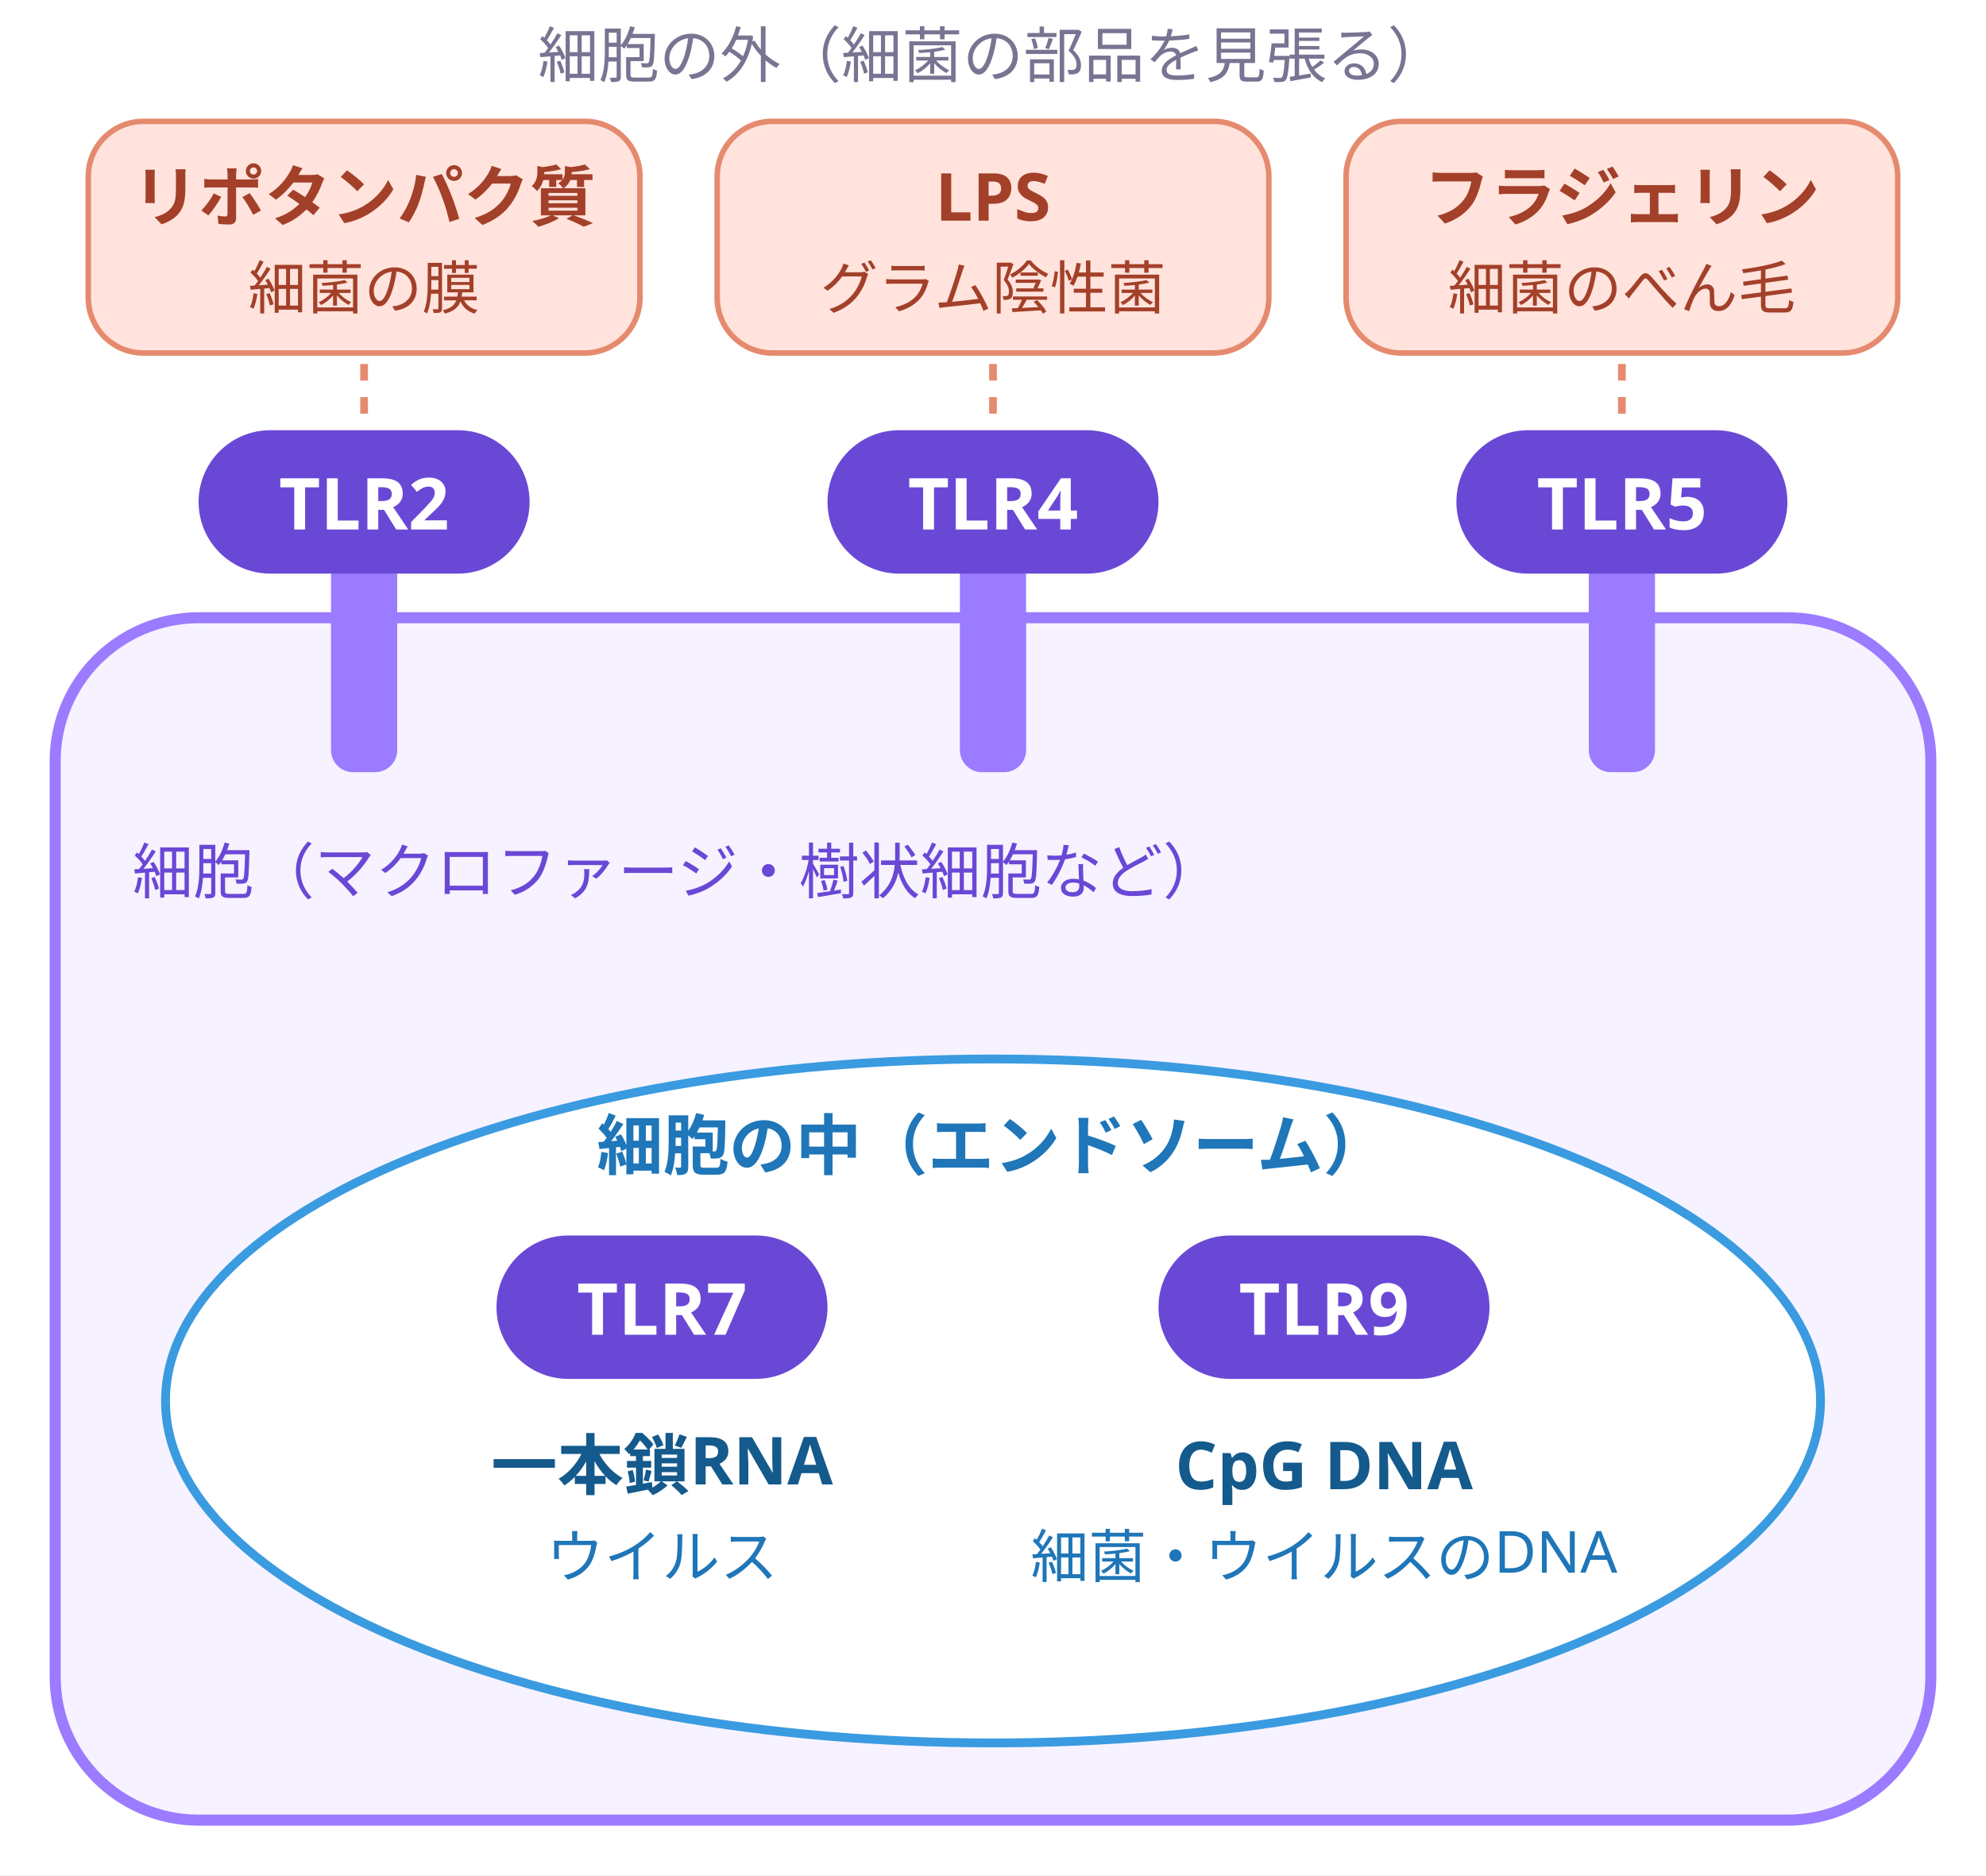
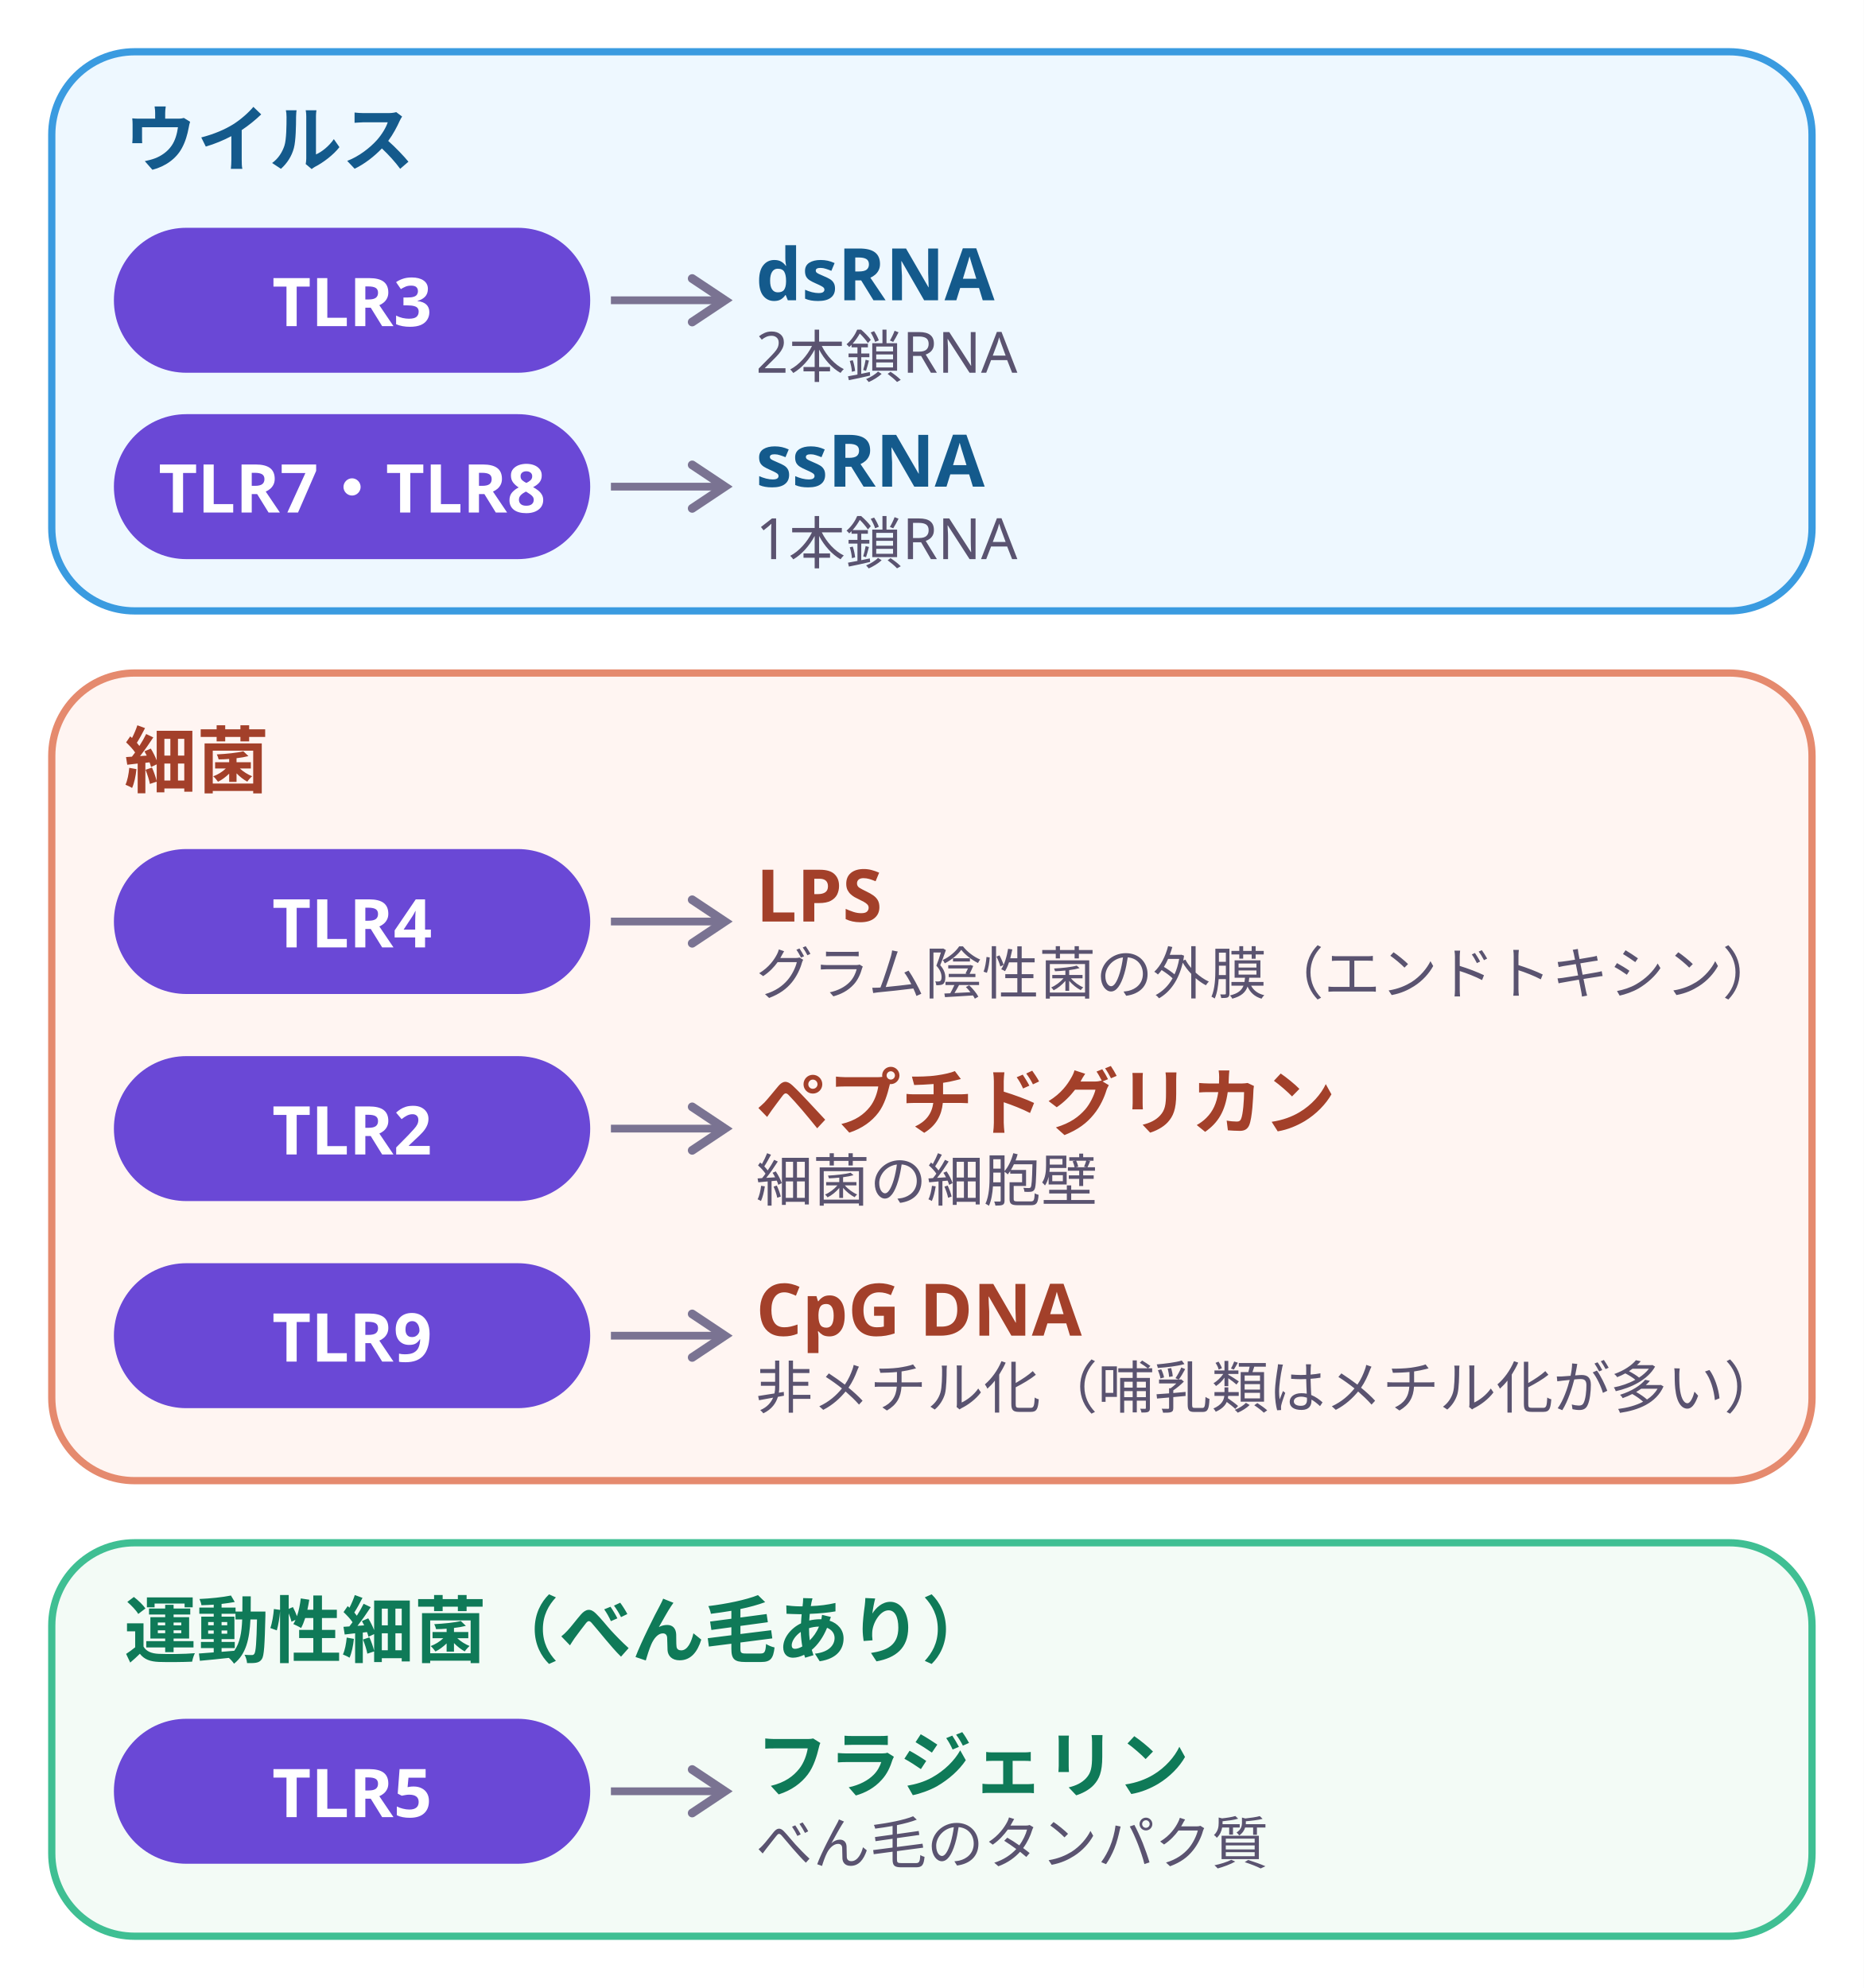
- <svg xmlns="http://www.w3.org/2000/svg" viewBox="0 0 360 340" width="720" height="680" font-family="'Hiragino Maru Gothic ProN','Hiragino Sans','Noto Sans JP',sans-serif">
-   <rect width="360" height="340" fill="#ffffff" />
-   <text x="180" y="14" text-anchor="middle" font-size="11" fill="#7a7392">細胞の外（細菌の部品を見張る）</text>
-   <g text-anchor="middle">
-     <rect x="16" y="22" width="100" height="42" rx="10" fill="#ffe3dc" stroke="#e58a6e" />
-     <text x="66" y="40" font-size="12" font-weight="700" fill="#a3402a">リポタンパク質</text>
-     <text x="66" y="56" font-size="10.5" fill="#a3402a">細菌の膜</text>
-     <rect x="130" y="22" width="100" height="42" rx="10" fill="#ffe3dc" stroke="#e58a6e" />
-     <text x="180" y="40" font-size="12" font-weight="700" fill="#a3402a">LPS</text>
-     <text x="180" y="56" font-size="10.5" fill="#a3402a">グラム陰性菌</text>
-     <rect x="244" y="22" width="100" height="42" rx="10" fill="#ffe3dc" stroke="#e58a6e" />
-     <text x="294" y="40" font-size="12" font-weight="700" fill="#a3402a">フラジェリン</text>
-     <text x="294" y="56" font-size="10.5" fill="#a3402a">細菌のべん毛</text>
+ <svg xmlns="http://www.w3.org/2000/svg" viewBox="0 0 360 384" width="720" height="768" font-family="'Hiragino Maru Gothic ProN','Hiragino Sans','Noto Sans JP',sans-serif">
+   <defs>
+     <marker id="ar" viewBox="0 0 10 10" refX="8" refY="5" markerWidth="7" markerHeight="7" orient="auto">
+       <path d="M2 1L8 5L2 9" fill="none" stroke="#7a7392" stroke-width="1.6" stroke-linecap="round" />
+     </marker>
+   </defs>
+   <rect width="360" height="384" fill="#ffffff" />
+   <rect x="10" y="10" width="340" height="108" rx="16" fill="#eef8ff" stroke="#3a9be0" stroke-width="1.4" />
+   <text x="24" y="32" font-size="14" font-weight="700" fill="#145a8c">ウイルス</text>
+   <rect x="10" y="130" width="340" height="156" rx="16" fill="#fff5f2" stroke="#e58a6e" stroke-width="1.4" />
+   <text x="24" y="152" font-size="14" font-weight="700" fill="#a3402a">細菌</text>
+   <rect x="10" y="298" width="340" height="76" rx="16" fill="#f3fbf6" stroke="#3fbf93" stroke-width="1.4" />
+   <text x="24" y="320" font-size="14" font-weight="700" fill="#0f7a58">運動性細菌（べん毛あり）</text>
+   <g font-size="13" font-weight="700" fill="#ffffff" text-anchor="middle">
+     <rect x="22" y="44" width="92" height="28" rx="14" fill="#6a48d6" />
+     <text x="68" y="63">TLR3</text>
+     <rect x="22" y="80" width="92" height="28" rx="14" fill="#6a48d6" />
+     <text x="68" y="99">TLR7・TLR8</text>
+     <rect x="22" y="164" width="92" height="28" rx="14" fill="#6a48d6" />
+     <text x="68" y="183">TLR4</text>
+     <rect x="22" y="204" width="92" height="28" rx="14" fill="#6a48d6" />
+     <text x="68" y="223">TLR2</text>
+     <rect x="22" y="244" width="92" height="28" rx="14" fill="#6a48d6" />
+     <text x="68" y="263">TLR9</text>
+     <rect x="22" y="332" width="92" height="28" rx="14" fill="#6a48d6" />
+     <text x="68" y="351">TLR5</text>
  </g>
-   <g stroke="#e58a6e" stroke-width="1.4" stroke-dasharray="3 3">
-     <line x1="66" y1="66" x2="66" y2="76" />
-     <line x1="180" y1="66" x2="180" y2="76" />
-     <line x1="294" y1="66" x2="294" y2="76" />
+   <g stroke="#7a7392" stroke-width="1.5">
+     <line x1="118" y1="58" x2="140" y2="58" marker-end="url(#ar)" />
+     <line x1="118" y1="94" x2="140" y2="94" marker-end="url(#ar)" />
+     <line x1="118" y1="178" x2="140" y2="178" marker-end="url(#ar)" />
+     <line x1="118" y1="218" x2="140" y2="218" marker-end="url(#ar)" />
+     <line x1="118" y1="258" x2="140" y2="258" marker-end="url(#ar)" />
+     <line x1="118" y1="346" x2="140" y2="346" marker-end="url(#ar)" />
  </g>
-   <rect x="10" y="112" width="340" height="218" rx="26" fill="#f6f2ff" stroke="#9b7bff" stroke-width="2" />
-   <g fill="#9b7bff">
-     <rect x="60" y="100" width="12" height="40" rx="4" />
-     <rect x="174" y="100" width="12" height="40" rx="4" />
-     <rect x="288" y="100" width="12" height="40" rx="4" />
+   <g font-size="14" font-weight="700">
+     <text x="146" y="58" fill="#145a8c">dsRNA</text>
+     <text x="146" y="94" fill="#145a8c">ssRNA</text>
+     <text x="146" y="178" fill="#a3402a">LPS</text>
+     <text x="146" y="218" fill="#a3402a">ペプチドグリカン</text>
+     <text x="146" y="258" fill="#a3402a">CpG DNA</text>
+     <text x="146" y="346" fill="#0f7a58">フラジェリン</text>
  </g>
-   <g text-anchor="middle" font-size="13" font-weight="700" fill="#ffffff">
-     <rect x="36" y="78" width="60" height="26" rx="13" fill="#6a48d6" />
-     <text x="66" y="96">TLR2</text>
-     <rect x="150" y="78" width="60" height="26" rx="13" fill="#6a48d6" />
-     <text x="180" y="96">TLR4</text>
-     <rect x="264" y="78" width="60" height="26" rx="13" fill="#6a48d6" />
-     <text x="294" y="96">TLR5</text>
-   </g>
-   <text x="24" y="162" font-size="11" fill="#6a48d6">細胞（マクロファージ・樹状細胞など）</text>
-   <ellipse cx="180" cy="254" rx="150" ry="62" fill="#ffffff" stroke="#3a9be0" stroke-width="1.6" />
-   <text x="180" y="212" text-anchor="middle" font-size="12" font-weight="700" fill="#1f76b8">細胞の中（エンドソーム）</text>
-   <g text-anchor="middle">
-     <rect x="90" y="224" width="60" height="26" rx="13" fill="#6a48d6" />
-     <text x="120" y="242" font-size="13" font-weight="700" fill="#ffffff">TLR7</text>
-     <rect x="210" y="224" width="60" height="26" rx="13" fill="#6a48d6" />
-     <text x="240" y="242" font-size="13" font-weight="700" fill="#ffffff">TLR9</text>
-     <text x="120" y="270" font-size="12" font-weight="700" fill="#145a8c">一本鎖RNA</text>
-     <text x="120" y="286" font-size="10.5" fill="#1f76b8">ウイルス</text>
-     <text x="240" y="270" font-size="12" font-weight="700" fill="#145a8c">CpG DNA</text>
-     <text x="240" y="286" font-size="10.5" fill="#1f76b8">細菌・ウイルスのDNA</text>
+   <g font-size="11" fill="#5a5370">
+     <text x="146" y="72">2本鎖RNA</text>
+     <text x="146" y="108">1本鎖RNA</text>
+     <text x="146" y="192">グラム陰性菌の外膜（エンドトキシン）</text>
+     <text x="146" y="232">細菌の細胞壁</text>
+     <text x="146" y="272">非メチル化（哺乳類はメチル化が多い）</text>
+     <text x="146" y="360">べん毛のタンパク質</text>
  </g>
</svg>
